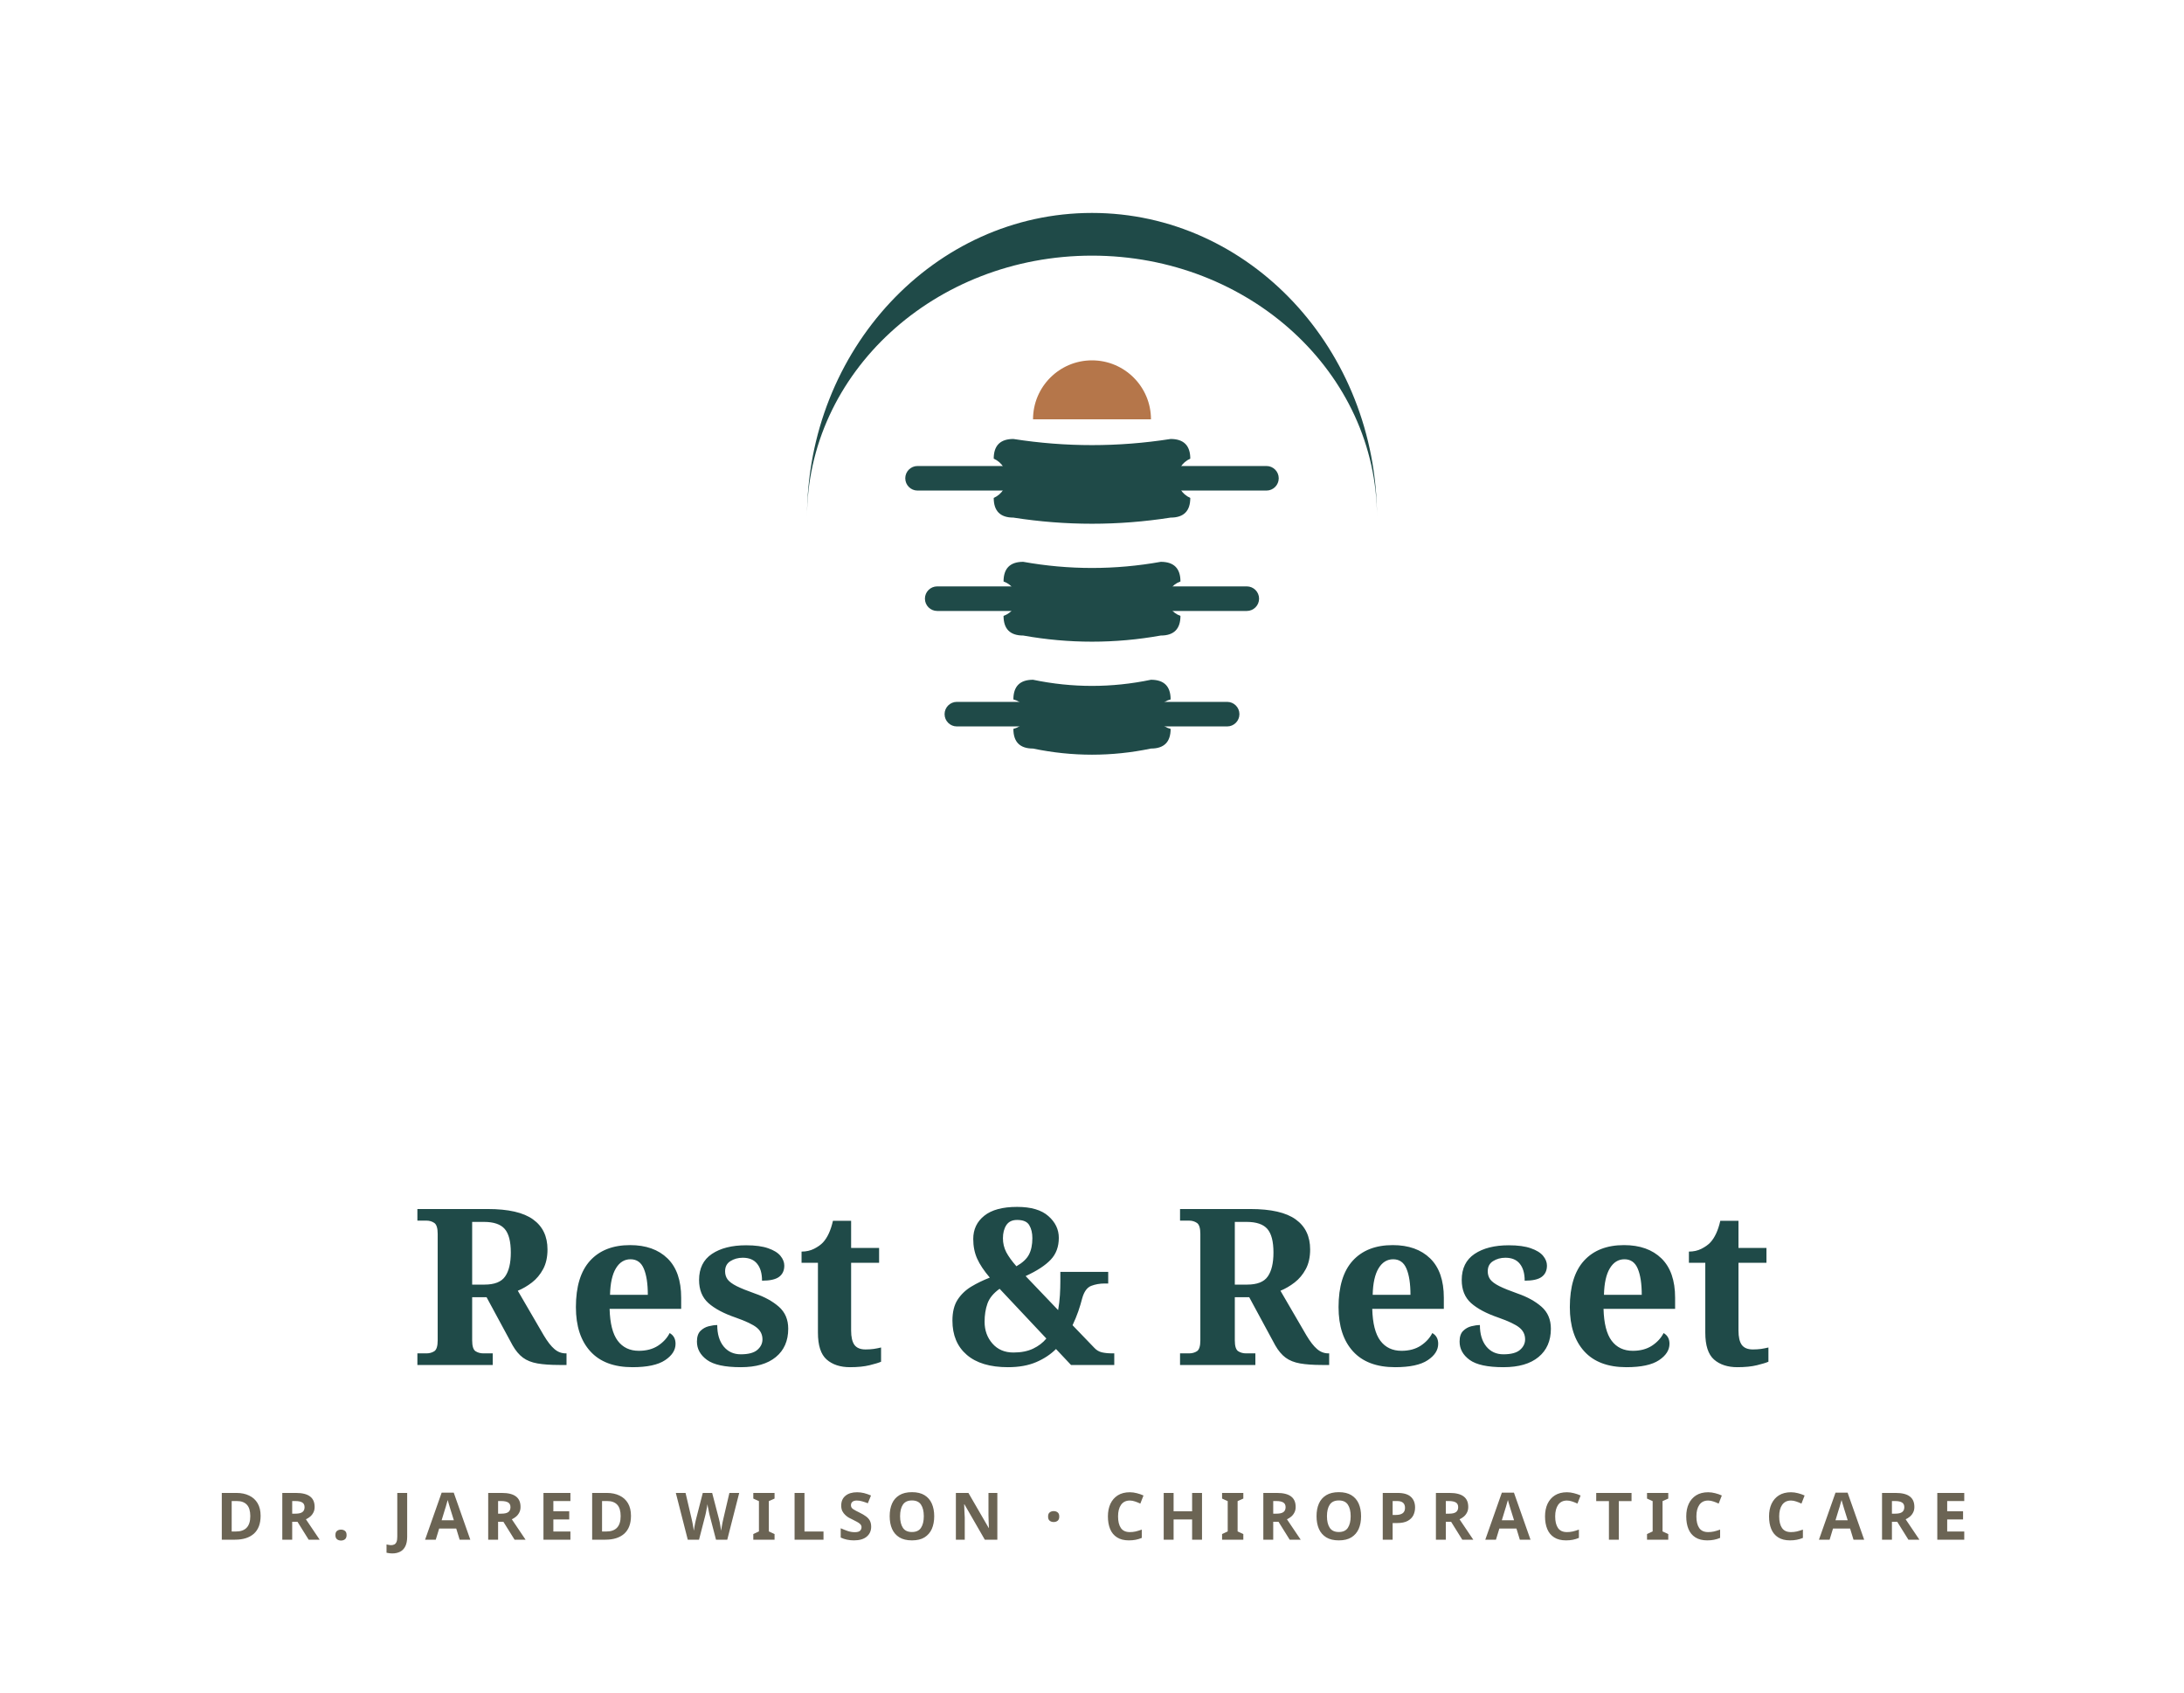
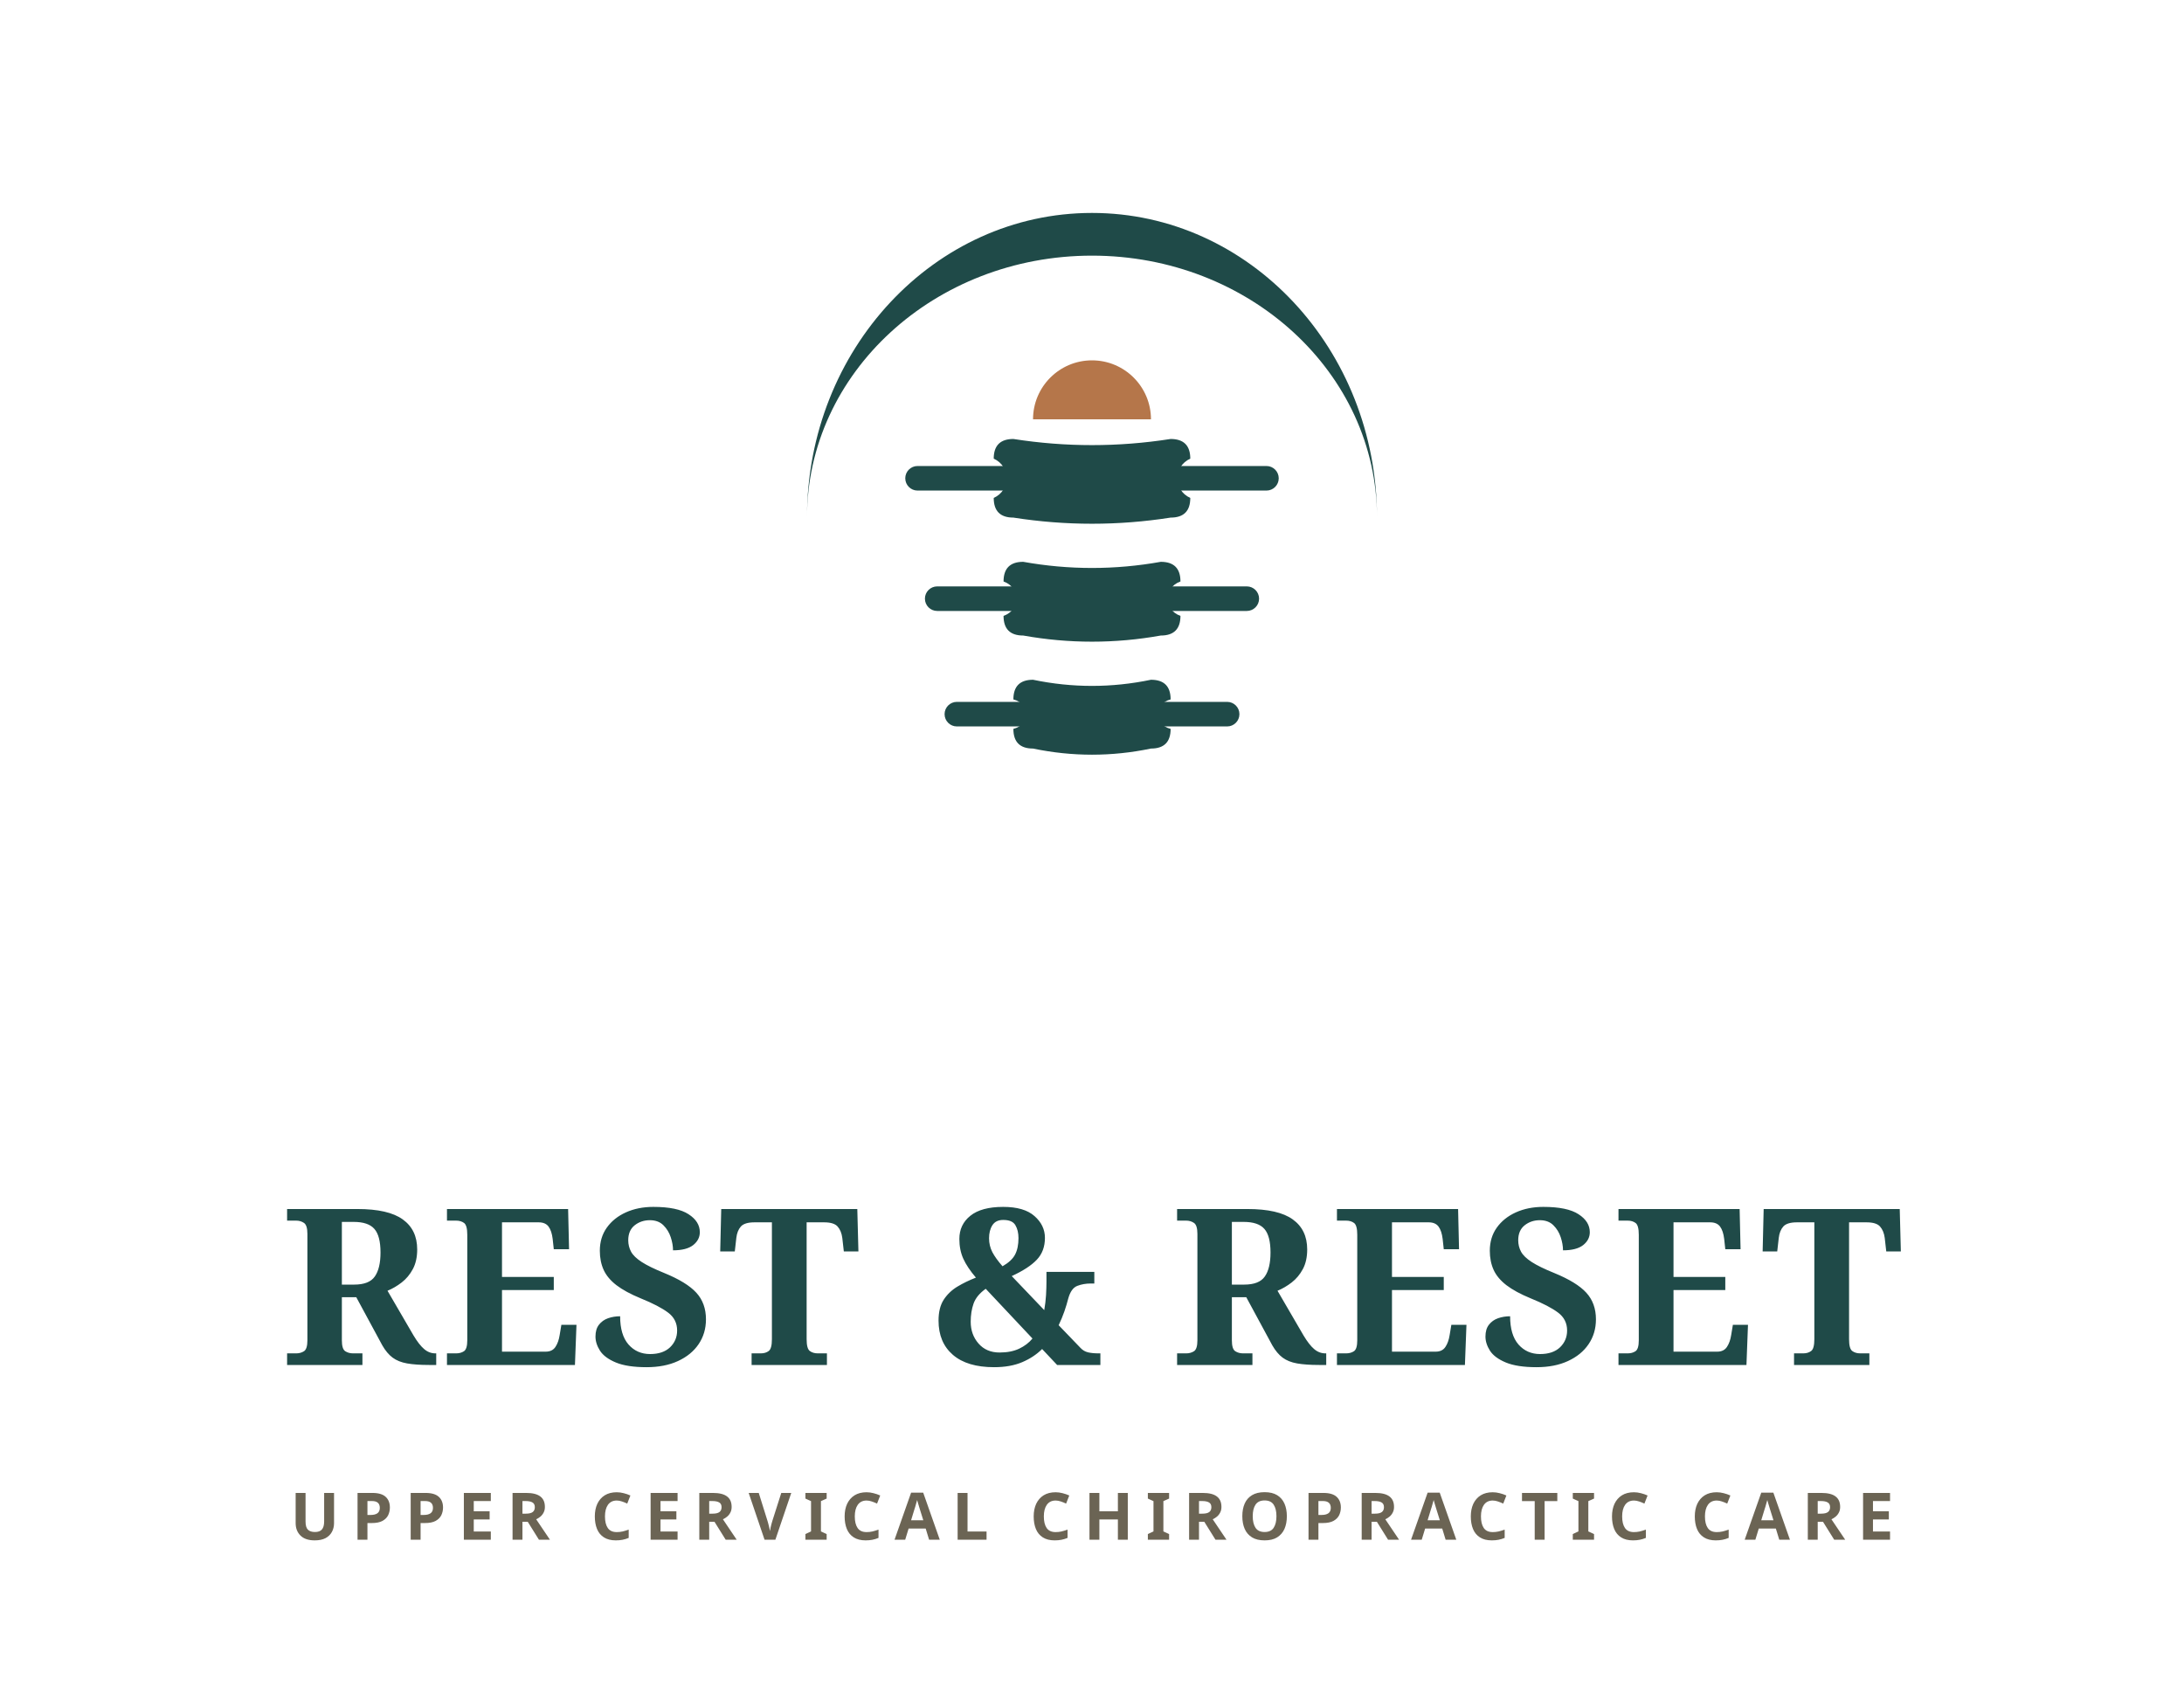
<svg xmlns="http://www.w3.org/2000/svg" viewBox="0 0 400 310">
  <g transform="translate(110 -6) scale(0.9)">
    <g fill="#1F4A48" color="#1F4A48">
      <path d="M42,112 A58,62 0 0 1 158,112 A54.4,50 0 0 0 42,112 Z" />
      <path fill="#B5764A" d="M88,92 A12,12 0 0 1 112,92 Z" />
      <path d="M84,96 Q100,98.5 116,96 Q120,96 120,100 C116.5,101.6 116.5,106.4 120,108 Q120,112 116,112 Q100,114.5 84,112 Q80,112 80,108 C83.5,106.4 83.5,101.6 80,100 Q80,96 84,96 Z" />
      <rect x="62" y="101.5" width="76" height="5" rx="2.5" />
      <path d="M86,121 Q100,123.5 114,121 Q118,121 118,125 C114.5,126.25 114.5,130.75 118,132 Q118,136 114,136 Q100,138.5 86,136 Q82,136 82,132 C85.5,130.75 85.5,126.25 82,125 Q82,121 86,121 Z" />
      <rect x="66" y="126" width="68" height="5" rx="2.5" />
      <path d="M88,145 Q100,147.5 112,145 Q116,145 116,149 C112.5,149.9 112.5,154.1 116,155 Q116,159 112,159 Q100,161.5 88,159 Q84,159 84,155 C87.5,154.1 87.5,149.9 84,149 Q84,145 88,145 Z" />
      <rect x="70" y="149.5" width="60" height="5" rx="2.5" />
    </g>
  </g>
-   <text x="200" y="250" text-anchor="middle" font-family="Lora, Georgia, serif" font-weight="600" font-size="40" fill="#1F4A48">Rest &amp; Reset</text>
-   <text x="200" y="282" text-anchor="middle" font-family="Archivo, sans-serif" font-weight="600" font-size="12" letter-spacing="2.2" fill="#6B6454">DR. JARED WILSON · CHIROPRACTIC CARE</text>
+   <text x="200" y="250" text-anchor="middle" font-family="Lora, Georgia, serif" font-weight="600" font-size="40" letter-spacing="1" fill="#1F4A48">REST &amp; RESET</text>
+   <text x="200" y="282" text-anchor="middle" font-family="Archivo, sans-serif" font-weight="600" font-size="12" letter-spacing="2.2" fill="#6B6454">UPPER CERVICAL CHIROPRACTIC CARE</text>
</svg>
